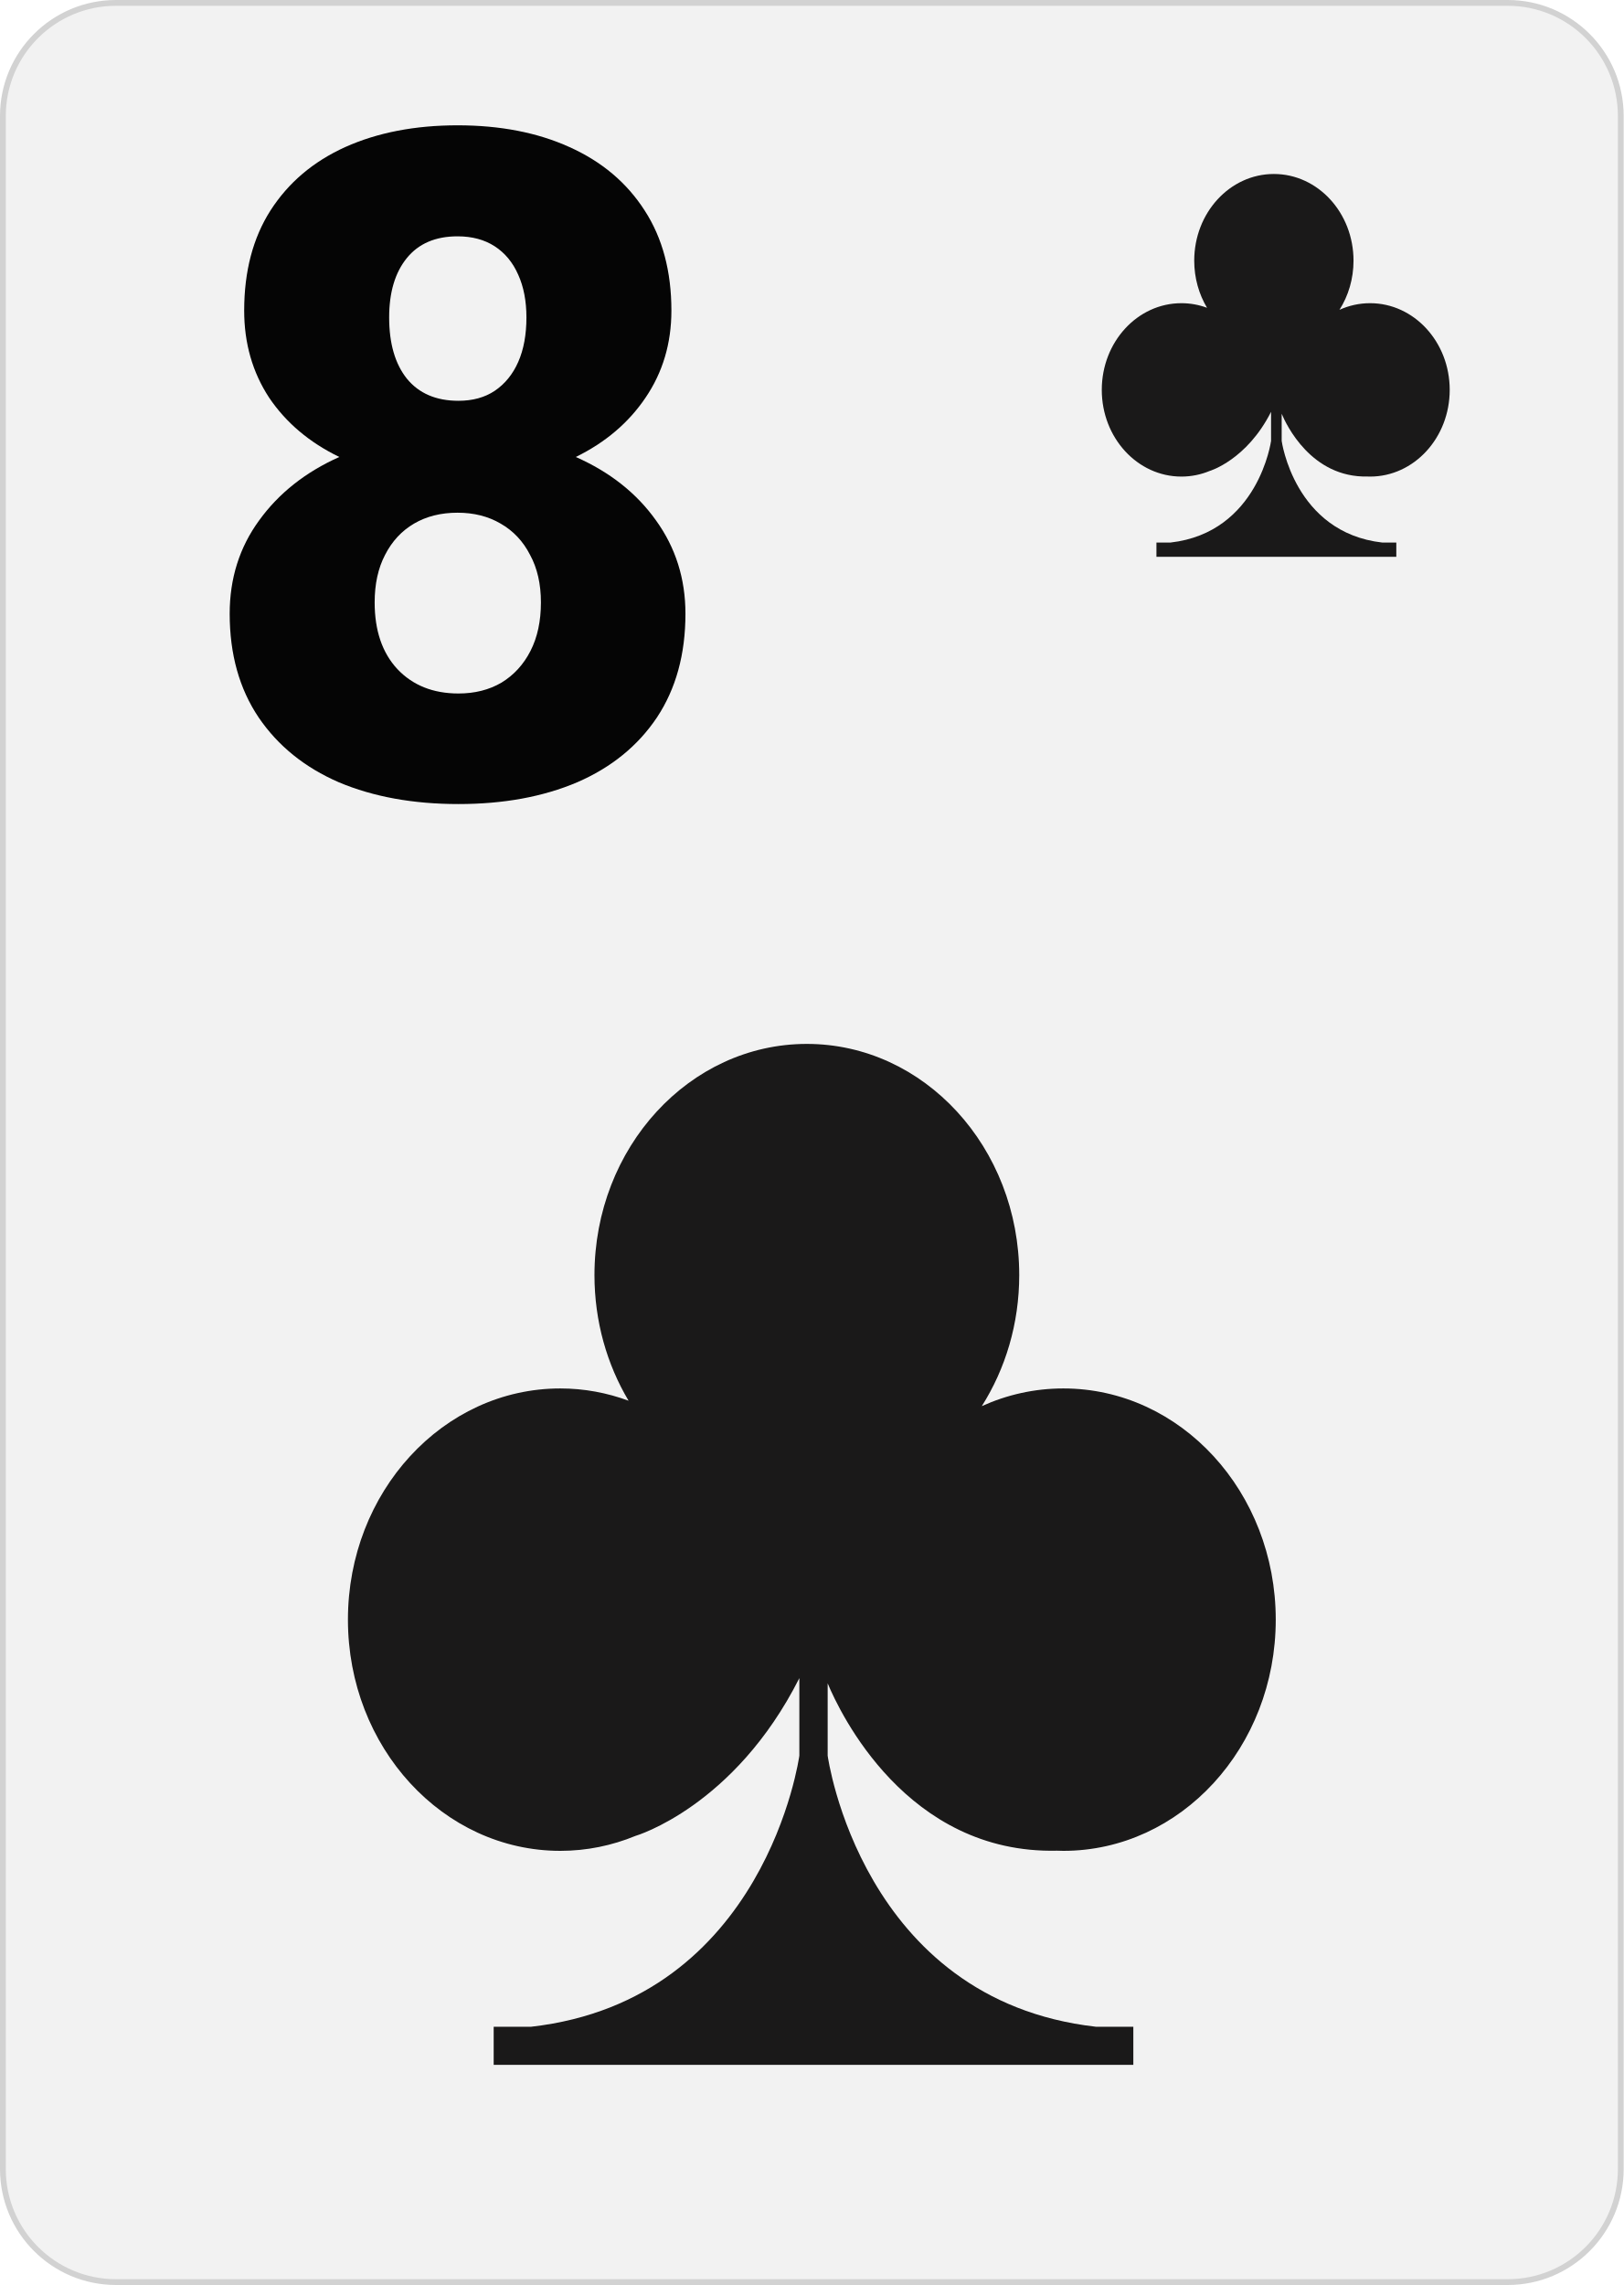
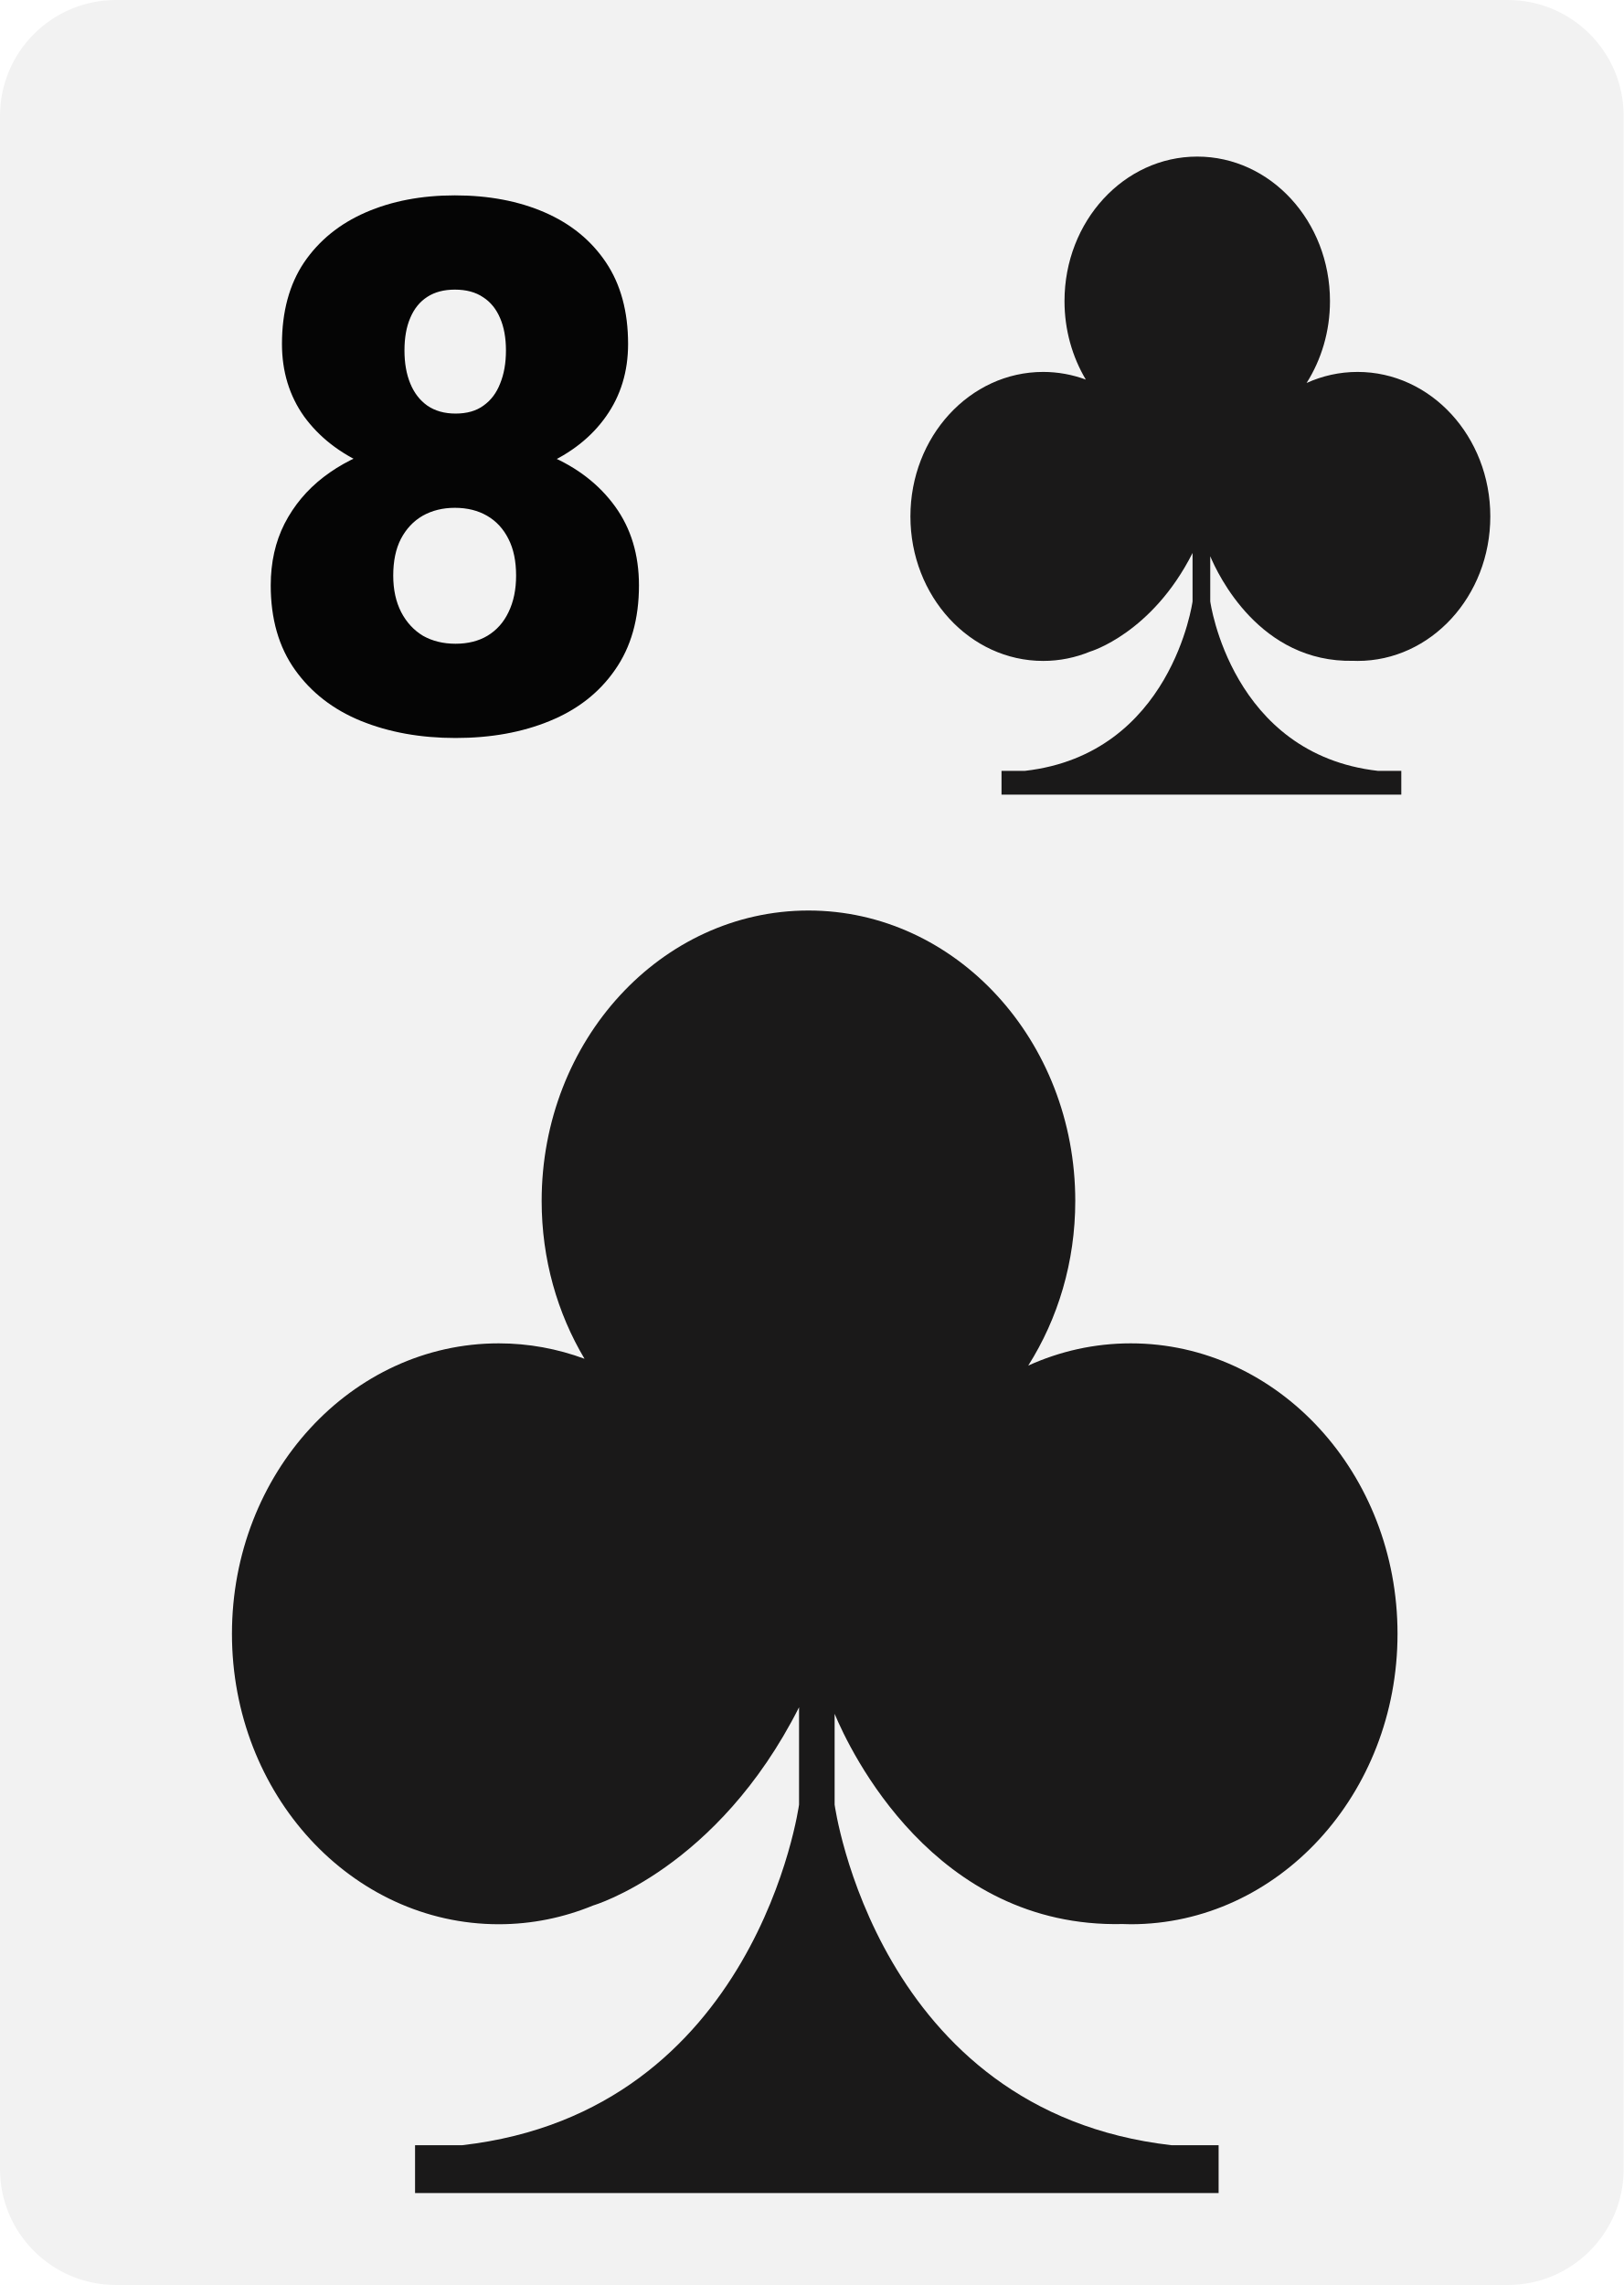
<svg xmlns="http://www.w3.org/2000/svg" width="280" height="394" viewBox="0 0 280 394" fill="none">
-   <rect x="0.5" y="0.5" width="279" height="393" rx="19.5" fill="#F2F2F2" stroke="#D2D2D2" />
-   <path d="M79.062 138.641C71.25 138.641 64.375 137.391 58.438 134.891C52.552 132.339 47.943 128.615 44.609 123.719C41.276 118.771 39.609 112.807 39.609 105.828C39.609 99.734 41.302 94.37 44.688 89.734C48.073 85.047 52.682 81.401 58.516 78.797C53.359 76.297 49.323 72.885 46.406 68.562C43.542 64.188 42.109 59.188 42.109 53.562C42.109 46.792 43.62 41.036 46.641 36.297C49.714 31.505 54.01 27.859 59.531 25.359C65.104 22.859 71.562 21.609 78.906 21.609C86.25 21.609 92.682 22.859 98.203 25.359C103.776 27.859 108.099 31.505 111.172 36.297C114.245 41.036 115.781 46.792 115.781 53.562C115.781 59.188 114.297 64.188 111.328 68.562C108.411 72.885 104.401 76.297 99.297 78.797C105.182 81.401 109.792 85.047 113.125 89.734C116.51 94.422 118.203 99.787 118.203 105.828C118.203 112.807 116.562 118.771 113.281 123.719C110 128.615 105.417 132.339 99.531 134.891C93.646 137.391 86.823 138.641 79.062 138.641ZM79.062 119.578C81.875 119.578 84.349 118.953 86.484 117.703C88.62 116.401 90.287 114.578 91.484 112.234C92.682 109.891 93.281 107.104 93.281 103.875C93.281 100.698 92.656 97.963 91.406 95.672C90.208 93.328 88.516 91.531 86.328 90.281C84.193 89.031 81.719 88.406 78.906 88.406C76.042 88.406 73.542 89.031 71.406 90.281C69.271 91.531 67.604 93.328 66.406 95.672C65.208 97.963 64.609 100.698 64.609 103.875C64.609 108.719 65.912 112.547 68.516 115.359C71.172 118.172 74.688 119.578 79.062 119.578ZM79.062 69.109C81.51 69.109 83.594 68.537 85.312 67.391C87.083 66.193 88.438 64.526 89.375 62.391C90.312 60.255 90.781 57.703 90.781 54.734C90.781 51.922 90.312 49.474 89.375 47.391C88.438 45.255 87.083 43.615 85.312 42.469C83.542 41.323 81.406 40.75 78.906 40.75C75.104 40.75 72.188 42 70.156 44.5C68.125 47 67.109 50.411 67.109 54.734C67.109 59.214 68.125 62.729 70.156 65.281C72.24 67.833 75.208 69.109 79.062 69.109Z" fill="#050505" />
-   <path fill-rule="evenodd" clip-rule="evenodd" d="M183.375 239.408C178.391 239.408 173.641 240.496 169.31 242.459C173.377 236.037 175.764 228.257 175.764 219.866C175.764 197.849 159.365 180 139.138 180C118.911 180 102.513 197.849 102.513 219.866C102.513 227.854 104.68 235.288 108.397 241.525C104.701 240.16 100.744 239.408 96.625 239.408C76.397 239.408 60 257.257 60 279.274C60 301.291 76.397 319.14 96.625 319.14C101.193 319.14 105.563 318.221 109.596 316.558C109.595 316.567 126.641 311.557 137.846 289.358V302.724C137.846 302.724 132.101 344.857 91.598 349.469H85.134V356.035H195.44V349.469H188.977C148.474 344.857 142.729 302.724 142.729 302.724V290.257C144.816 295.26 156.354 319.719 182.287 319.112C182.649 319.121 183.01 319.14 183.375 319.14C203.603 319.14 220 301.291 220 279.274C220 257.257 203.603 239.408 183.375 239.408Z" fill="#1A1919" />
-   <path fill-rule="evenodd" clip-rule="evenodd" d="M236.266 52.278C234.397 52.278 232.615 52.686 230.991 53.422C232.516 51.014 233.411 48.096 233.411 44.95C233.411 36.693 227.262 30 219.677 30C212.092 30 205.942 36.693 205.942 44.95C205.942 47.945 206.755 50.733 208.149 53.072C206.763 52.56 205.279 52.278 203.734 52.278C196.149 52.278 190 58.971 190 67.228C190 75.484 196.149 82.177 203.734 82.177C205.447 82.177 207.086 81.833 208.598 81.209C208.598 81.213 214.99 79.334 219.192 71.009V76.022C219.192 76.022 217.038 91.821 201.849 93.551H199.425V96.013H240.79V93.551H238.366C223.178 91.821 221.023 76.022 221.023 76.022V71.347C221.806 73.222 226.133 82.395 235.858 82.167C235.993 82.171 236.129 82.177 236.266 82.177C243.851 82.177 250 75.484 250 67.228C250 58.971 243.851 52.278 236.266 52.278Z" fill="#1A1919" />
+   <rect width="280" height="394" rx="20" fill="#F2F2F2" />
+   <path d="M110.187 100.937C110.187 106.729 108.812 111.583 106.062 115.5C103.354 119.417 99.604 122.354 94.812 124.312C90.062 126.271 84.646 127.25 78.562 127.25C72.521 127.25 67.083 126.271 62.25 124.312C57.458 122.354 53.667 119.417 50.875 115.5C48.083 111.583 46.688 106.729 46.688 100.937C46.688 96.979 47.479 93.438 49.062 90.312C50.688 87.146 52.938 84.458 55.812 82.25C58.688 80.042 62.042 78.354 65.875 77.188C69.75 76.021 73.938 75.438 78.438 75.438C84.521 75.438 89.958 76.479 94.75 78.562C99.542 80.604 103.312 83.521 106.062 87.312C108.812 91.104 110.187 95.646 110.187 100.937ZM89 99.25C89 96.75 88.562 94.646 87.688 92.938C86.812 91.188 85.583 89.854 84 88.938C82.417 88.021 80.562 87.562 78.438 87.562C76.354 87.562 74.5 88.021 72.875 88.938C71.292 89.854 70.042 91.188 69.125 92.938C68.25 94.646 67.812 96.75 67.812 99.25C67.812 101.667 68.271 103.771 69.188 105.562C70.104 107.312 71.354 108.667 72.938 109.625C74.562 110.542 76.438 111 78.562 111C80.688 111 82.521 110.542 84.062 109.625C85.646 108.667 86.854 107.312 87.688 105.562C88.562 103.771 89 101.667 89 99.25ZM108.312 59.312C108.312 64.062 107.042 68.229 104.5 71.812C102 75.354 98.5 78.125 94 80.125C89.542 82.083 84.396 83.062 78.562 83.062C72.771 83.062 67.604 82.083 63.062 80.125C58.562 78.125 55.021 75.354 52.438 71.812C49.896 68.229 48.625 64.062 48.625 59.312C48.625 53.729 49.896 49.042 52.438 45.25C55.021 41.458 58.562 38.583 63.062 36.625C67.562 34.667 72.688 33.688 78.438 33.688C84.271 33.688 89.438 34.667 93.938 36.625C98.438 38.583 101.958 41.458 104.5 45.25C107.042 49.042 108.312 53.729 108.312 59.312ZM87.25 60.438C87.25 58.271 86.917 56.417 86.25 54.875C85.583 53.292 84.604 52.083 83.312 51.25C82.021 50.375 80.396 49.938 78.438 49.938C76.562 49.938 74.979 50.354 73.688 51.188C72.396 52.021 71.417 53.229 70.75 54.812C70.083 56.354 69.75 58.229 69.75 60.438C69.75 62.604 70.083 64.5 70.75 66.125C71.417 67.75 72.396 69.021 73.688 69.938C75.021 70.854 76.646 71.312 78.562 71.312C80.521 71.312 82.125 70.854 83.375 69.938C84.667 69.021 85.625 67.75 86.25 66.125C86.917 64.5 87.25 62.604 87.25 60.438Z" fill="#050505" />
+   <path fill-rule="evenodd" clip-rule="evenodd" d="M194.99 231.632C188.728 231.632 182.762 232.998 177.32 235.464C182.429 227.396 185.428 217.622 185.428 207.081C185.428 179.422 164.827 157 139.417 157C114.007 157 93.407 179.422 93.407 207.081C93.407 217.117 96.129 226.455 100.799 234.291C96.156 232.576 91.185 231.632 86.01 231.632C60.599 231.632 40 254.054 40 281.713C40 309.372 60.599 331.794 86.01 331.794C91.749 331.794 97.238 330.641 102.305 328.551C102.304 328.562 123.717 322.268 137.794 294.381V311.172C137.794 311.172 130.576 364.101 79.695 369.895H71.575V378.144H210.146V369.895H202.027C151.146 364.101 143.928 311.172 143.928 311.172V295.511C146.55 301.795 161.045 332.522 193.623 331.759C194.078 331.771 194.531 331.794 194.99 331.794C220.401 331.794 241 309.372 241 281.713C241 254.054 220.401 231.632 194.99 231.632Z" fill="#1A1919" />
+   <path fill-rule="evenodd" clip-rule="evenodd" d="M234.109 64.13C230.994 64.13 228.026 64.81 225.319 66.037C227.86 62.023 229.352 57.16 229.352 51.916C229.352 38.155 219.103 27 206.461 27C193.819 27 183.571 38.155 183.571 51.916C183.571 56.909 184.925 61.555 187.248 65.453C184.938 64.6 182.465 64.13 179.891 64.13C167.248 64.13 157 75.286 157 89.046C157 102.807 167.248 113.962 179.891 113.962C182.746 113.962 185.477 113.388 187.997 112.349C187.997 112.354 198.65 109.223 205.654 95.349V103.702C205.654 103.702 202.063 130.036 176.749 132.918H172.709V137.022H241.65V132.918H237.611C212.296 130.036 208.705 103.702 208.705 103.702V95.911C210.01 99.037 217.222 114.325 233.429 113.945C233.656 113.951 233.881 113.962 234.109 113.962C246.752 113.962 257 102.807 257 89.046C257 75.286 246.752 64.13 234.109 64.13Z" fill="#1A1919" />
</svg>
